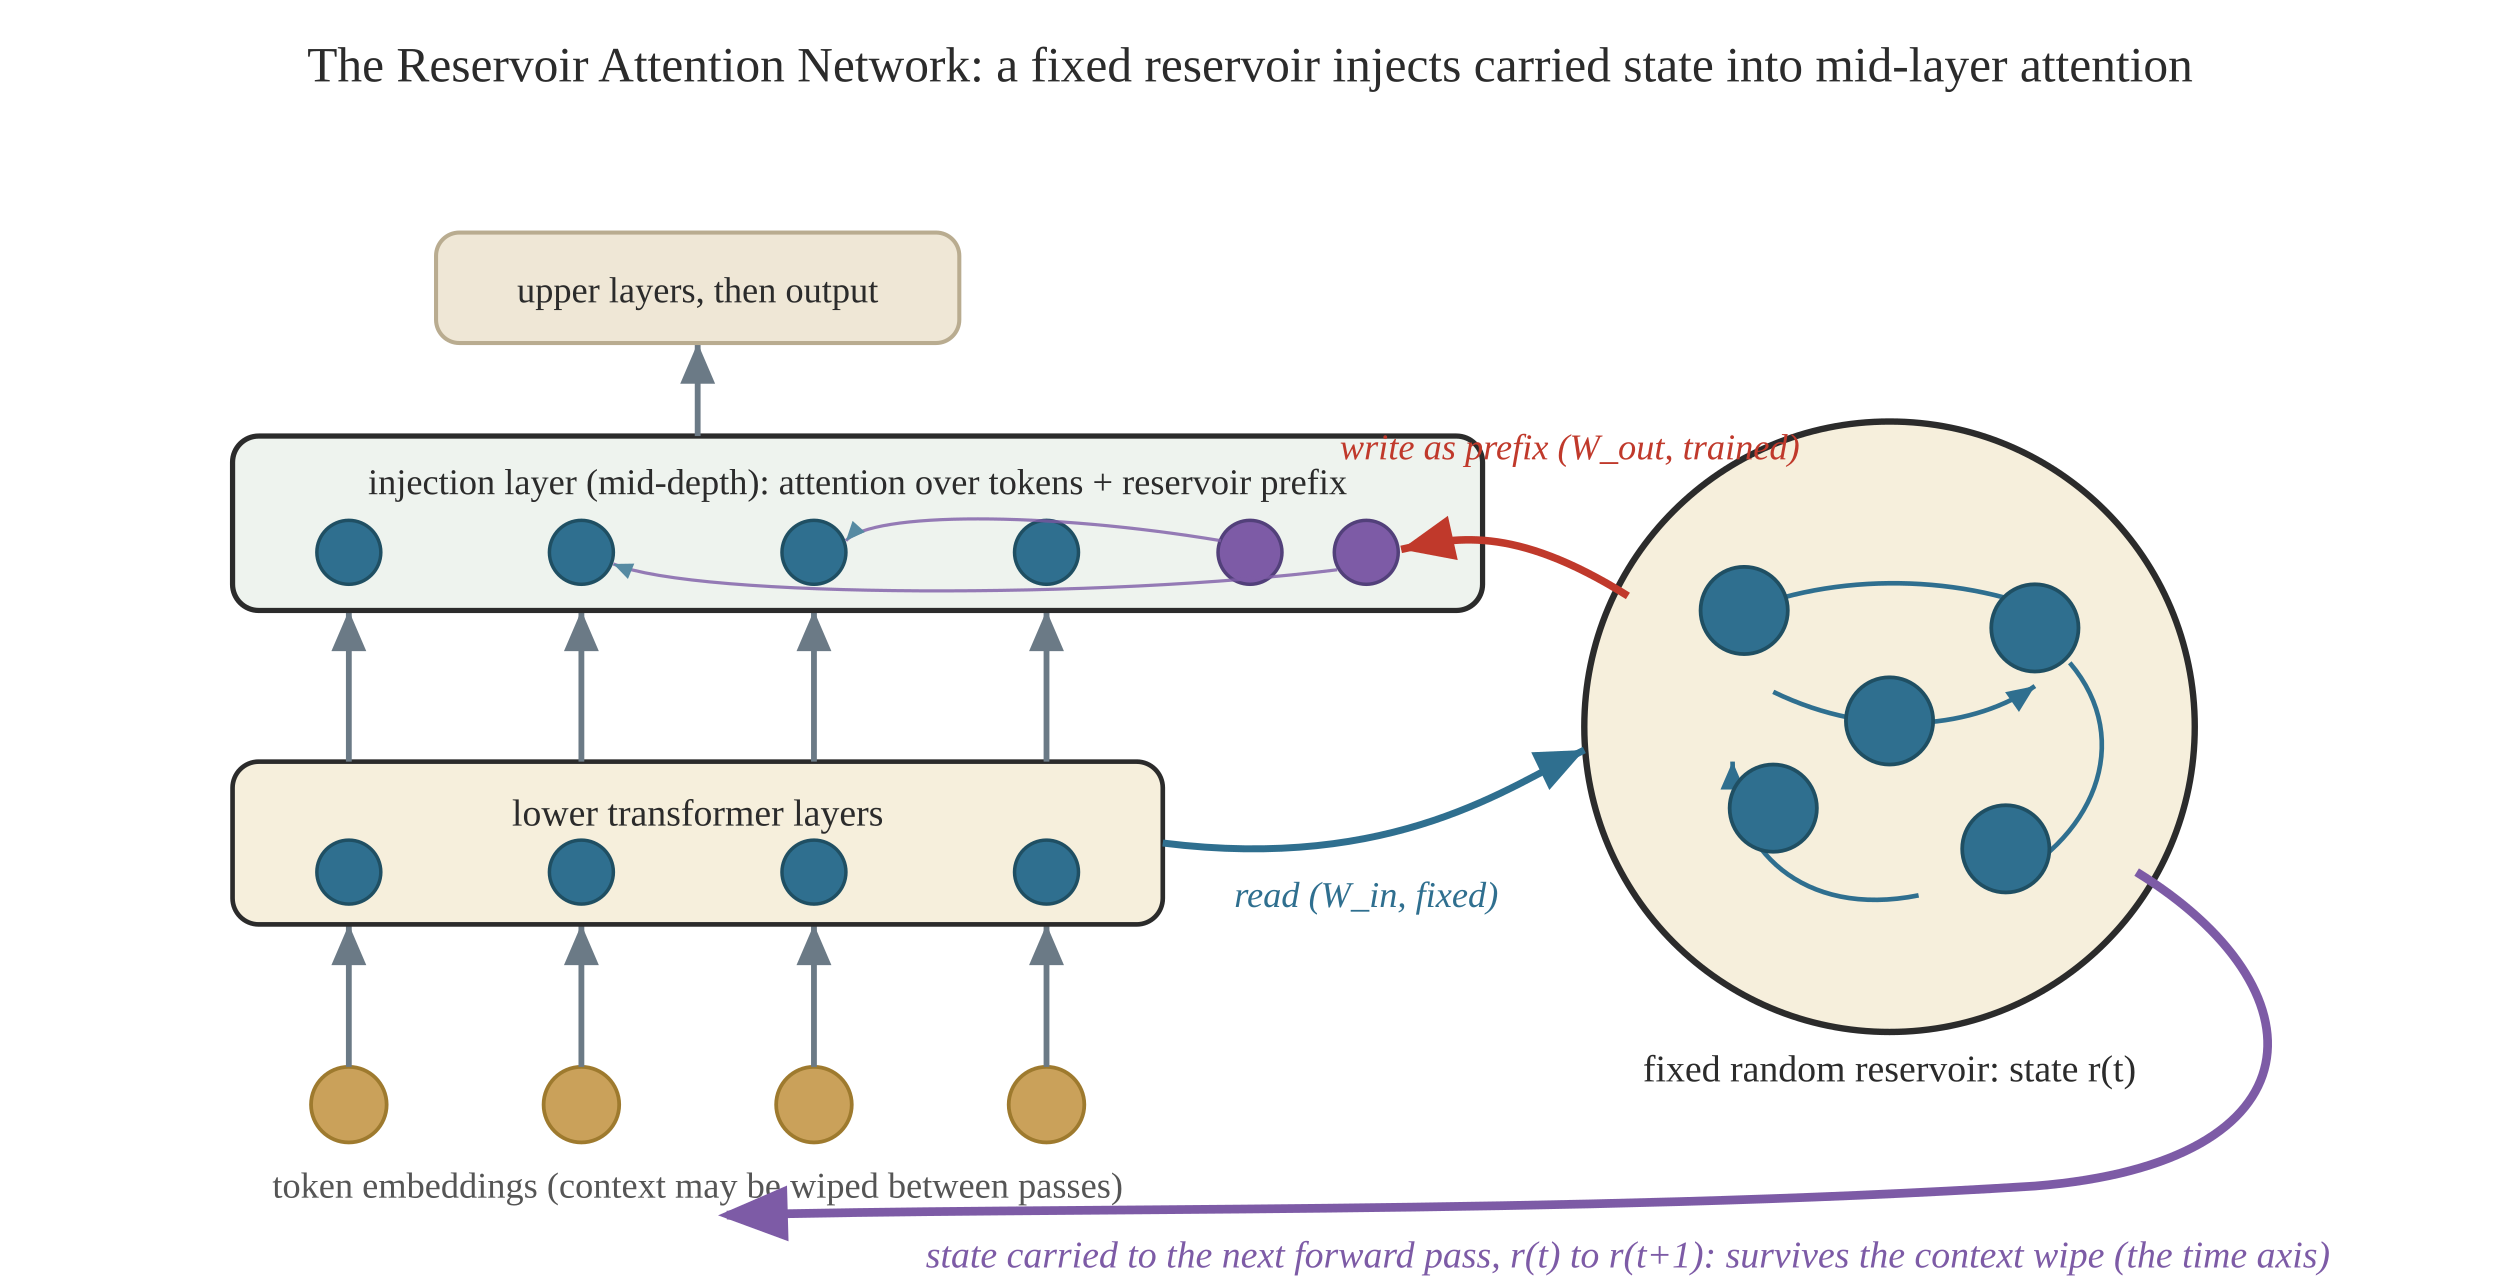
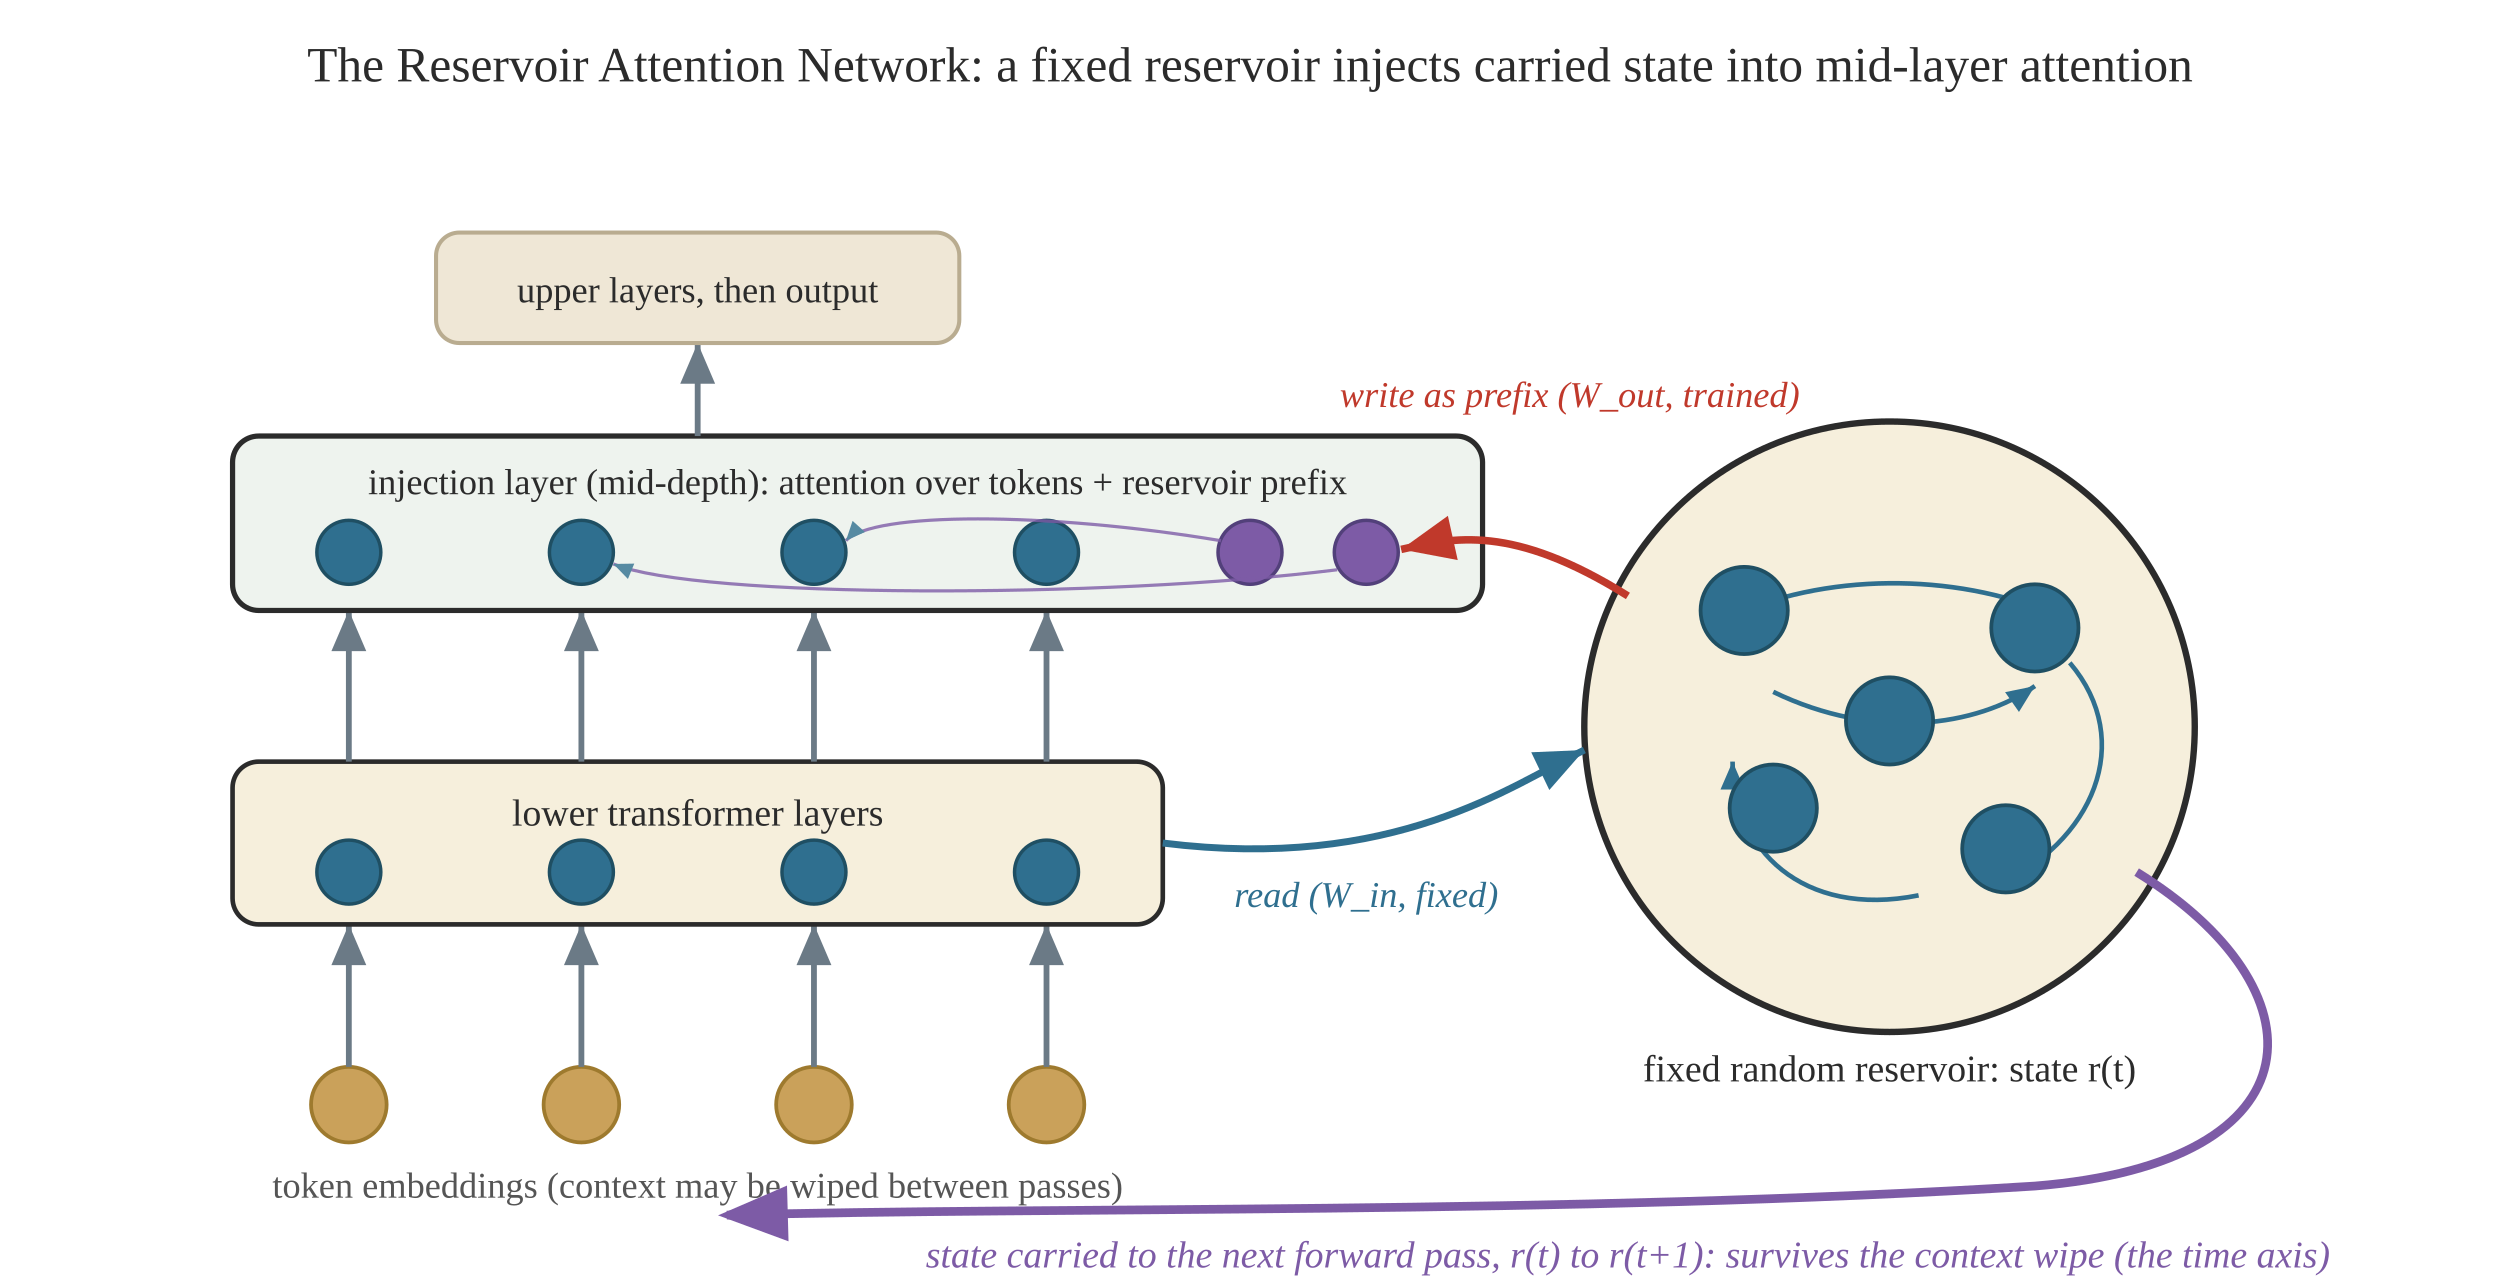
<svg xmlns="http://www.w3.org/2000/svg" viewBox="0 0 860 440" font-family="Georgia, 'Times New Roman', serif">
  <defs>
    <marker id="ran-flow" markerWidth="9" markerHeight="9" refX="7" refY="3" orient="auto">
      <path d="M0,0 L7,3 L0,6 Z" fill="#6b7a86" />
    </marker>
    <marker id="ran-in" markerWidth="9" markerHeight="9" refX="7" refY="3" orient="auto">
      <path d="M0,0 L7,3 L0,6 Z" fill="#2f6f8f" />
    </marker>
    <marker id="ran-out" markerWidth="10" markerHeight="10" refX="7" refY="3" orient="auto">
      <path d="M0,0 L7,3 L0,6 Z" fill="#c0392b" />
    </marker>
    <marker id="ran-rec" markerWidth="8" markerHeight="8" refX="6" refY="2.6" orient="auto">
      <path d="M0,0 L6,2.6 L0,5.2 Z" fill="#2f6f8f" />
    </marker>
    <marker id="ran-carry" markerWidth="11" markerHeight="11" refX="7" refY="3.2" orient="auto">
      <path d="M0,0 L8,3.2 L0,6.4 Z" fill="#7d5ba6" />
    </marker>
  </defs>
  <text x="430" y="28" text-anchor="middle" font-size="17" fill="#2b2b2b">The Reservoir Attention Network: a fixed reservoir injects carried state into mid-layer attention</text>
  <g fill="#caa15a" stroke="#9e7a2e" stroke-width="1.3">
    <circle cx="120" cy="380" r="13" />
    <circle cx="200" cy="380" r="13" />
    <circle cx="280" cy="380" r="13" />
    <circle cx="360" cy="380" r="13" />
  </g>
  <text x="240" y="412" text-anchor="middle" font-size="12.5" fill="#555">token embeddings (context may be wiped between passes)</text>
  <g stroke="#6b7a86" stroke-width="2" fill="none" marker-end="url(#ran-flow)">
    <path d="M120,367 L120,318" />
    <path d="M200,367 L200,318" />
    <path d="M280,367 L280,318" />
    <path d="M360,367 L360,318" />
  </g>
  <rect x="80" y="262" width="320" height="56" rx="9" fill="#f6efdc" stroke="#2b2b2b" stroke-width="1.6" />
  <text x="240" y="284" text-anchor="middle" font-size="13" fill="#2b2b2b">lower transformer layers</text>
  <g fill="#2f6f8f" stroke="#1f4f63" stroke-width="1.2">
    <circle cx="120" cy="300" r="11" />
    <circle cx="200" cy="300" r="11" />
    <circle cx="280" cy="300" r="11" />
    <circle cx="360" cy="300" r="11" />
  </g>
  <g stroke="#6b7a86" stroke-width="2" fill="none" marker-end="url(#ran-flow)">
    <path d="M120,262 L120,210" />
    <path d="M200,262 L200,210" />
    <path d="M280,262 L280,210" />
    <path d="M360,262 L360,210" />
  </g>
  <rect x="80" y="150" width="430" height="60" rx="9" fill="#eef3ee" stroke="#2b2b2b" stroke-width="1.8" />
  <text x="295" y="170" text-anchor="middle" font-size="12.5" fill="#2b2b2b">injection layer (mid-depth): attention over tokens + reservoir prefix</text>
  <g fill="#2f6f8f" stroke="#1f4f63" stroke-width="1.2">
    <circle cx="120" cy="190" r="11" />
    <circle cx="200" cy="190" r="11" />
    <circle cx="280" cy="190" r="11" />
    <circle cx="360" cy="190" r="11" />
  </g>
  <g fill="#7d5ba6" stroke="#52407a" stroke-width="1.2">
    <circle cx="430" cy="190" r="11" />
    <circle cx="470" cy="190" r="11" />
  </g>
  <g stroke="#7d5ba6" stroke-width="1.1" fill="none" opacity="0.8" marker-end="url(#ran-rec)">
    <path d="M420,186 C360,176 300,176 291,186" />
    <path d="M460,196 C380,206 240,206 211,194" />
  </g>
  <g stroke="#6b7a86" stroke-width="2" fill="none" marker-end="url(#ran-flow)">
    <path d="M240,150 L240,118" />
  </g>
  <rect x="150" y="80" width="180" height="38" rx="8" fill="#efe7d6" stroke="#b9ac90" stroke-width="1.4" />
  <text x="240" y="104" text-anchor="middle" font-size="12.5" fill="#2b2b2b">upper layers, then output</text>
  <circle cx="650" cy="250" r="105" fill="#f6efdc" stroke="#2b2b2b" stroke-width="2.2" />
  <text x="650" y="372" text-anchor="middle" font-size="13" fill="#2b2b2b">fixed random reservoir: state r(t)</text>
  <g stroke="#2f6f8f" stroke-width="1.6" fill="none" marker-end="url(#ran-rec)">
    <path d="M600,210 C635,196 680,198 712,214" />
    <path d="M712,228 C735,255 720,290 686,305" />
    <path d="M660,308 C620,316 596,292 596,262" />
    <path d="M610,238 C645,255 680,250 700,236" />
  </g>
  <g fill="#2f6f8f" stroke="#1f4f63" stroke-width="1.3">
    <circle cx="600" cy="210" r="15" />
    <circle cx="700" cy="216" r="15" />
    <circle cx="610" cy="278" r="15" />
    <circle cx="690" cy="292" r="15" />
    <circle cx="650" cy="248" r="15" />
  </g>
  <g stroke="#2f6f8f" stroke-width="2.4" fill="none" marker-end="url(#ran-in)">
    <path d="M400,290 C480,300 520,270 545,258" />
  </g>
  <text x="470" y="312" text-anchor="middle" font-size="12.5" fill="#2f6f8f" font-style="italic">read (W_in, fixed)</text>
  <g stroke="#c0392b" stroke-width="2.6" fill="none" marker-end="url(#ran-out)">
    <path d="M560,205 C520,180 500,185 482,189" />
  </g>
-   <text x="540" y="158" text-anchor="middle" font-size="12.5" fill="#c0392b" font-style="italic">write as prefix (W_out, trained)</text>
+   <text x="540" y="140" text-anchor="middle" font-size="12.5" fill="#c0392b" font-style="italic">write as prefix (W_out, trained)</text>
  <g stroke="#7d5ba6" stroke-width="3" fill="none" marker-end="url(#ran-carry)" stroke-dasharray="2 0">
    <path d="M735,300 C800,340 800,400 700,408 C540,418 360,415 250,418" />
  </g>
  <text x="560" y="436" text-anchor="middle" font-size="13" fill="#7d5ba6" font-style="italic">state carried to the next forward pass, r(t) to r(t+1): survives the context wipe (the time axis)</text>
</svg>
